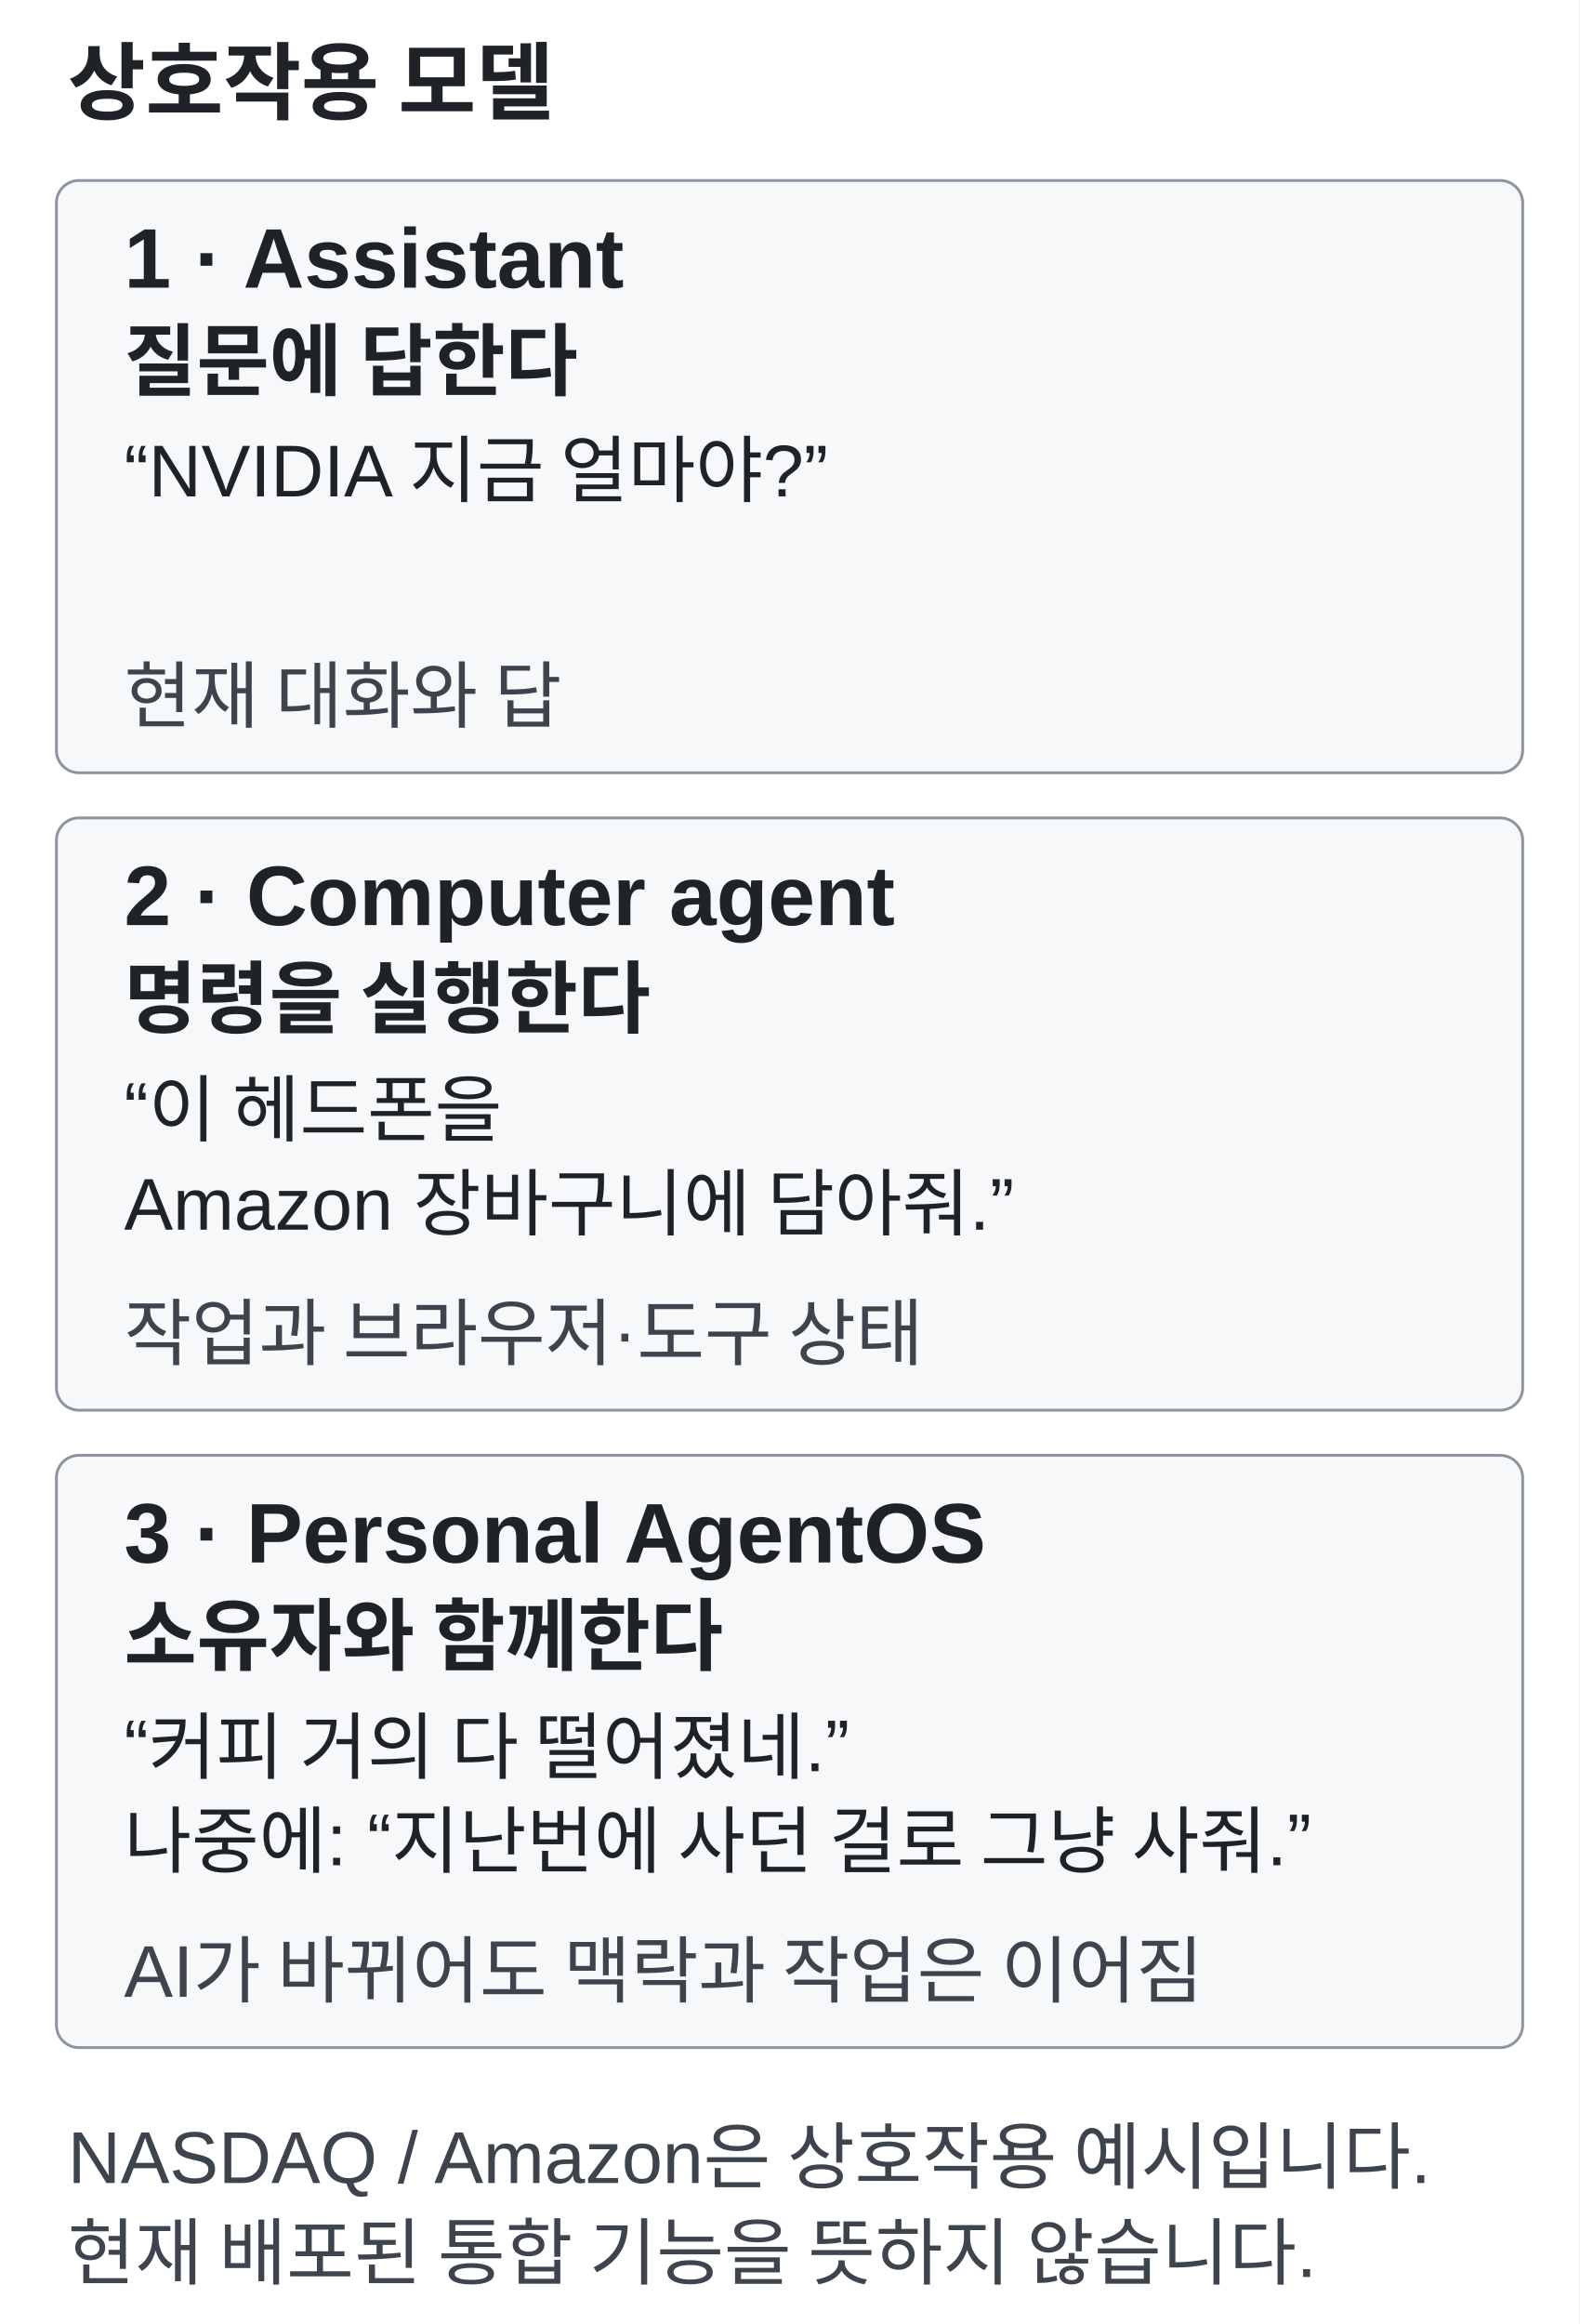
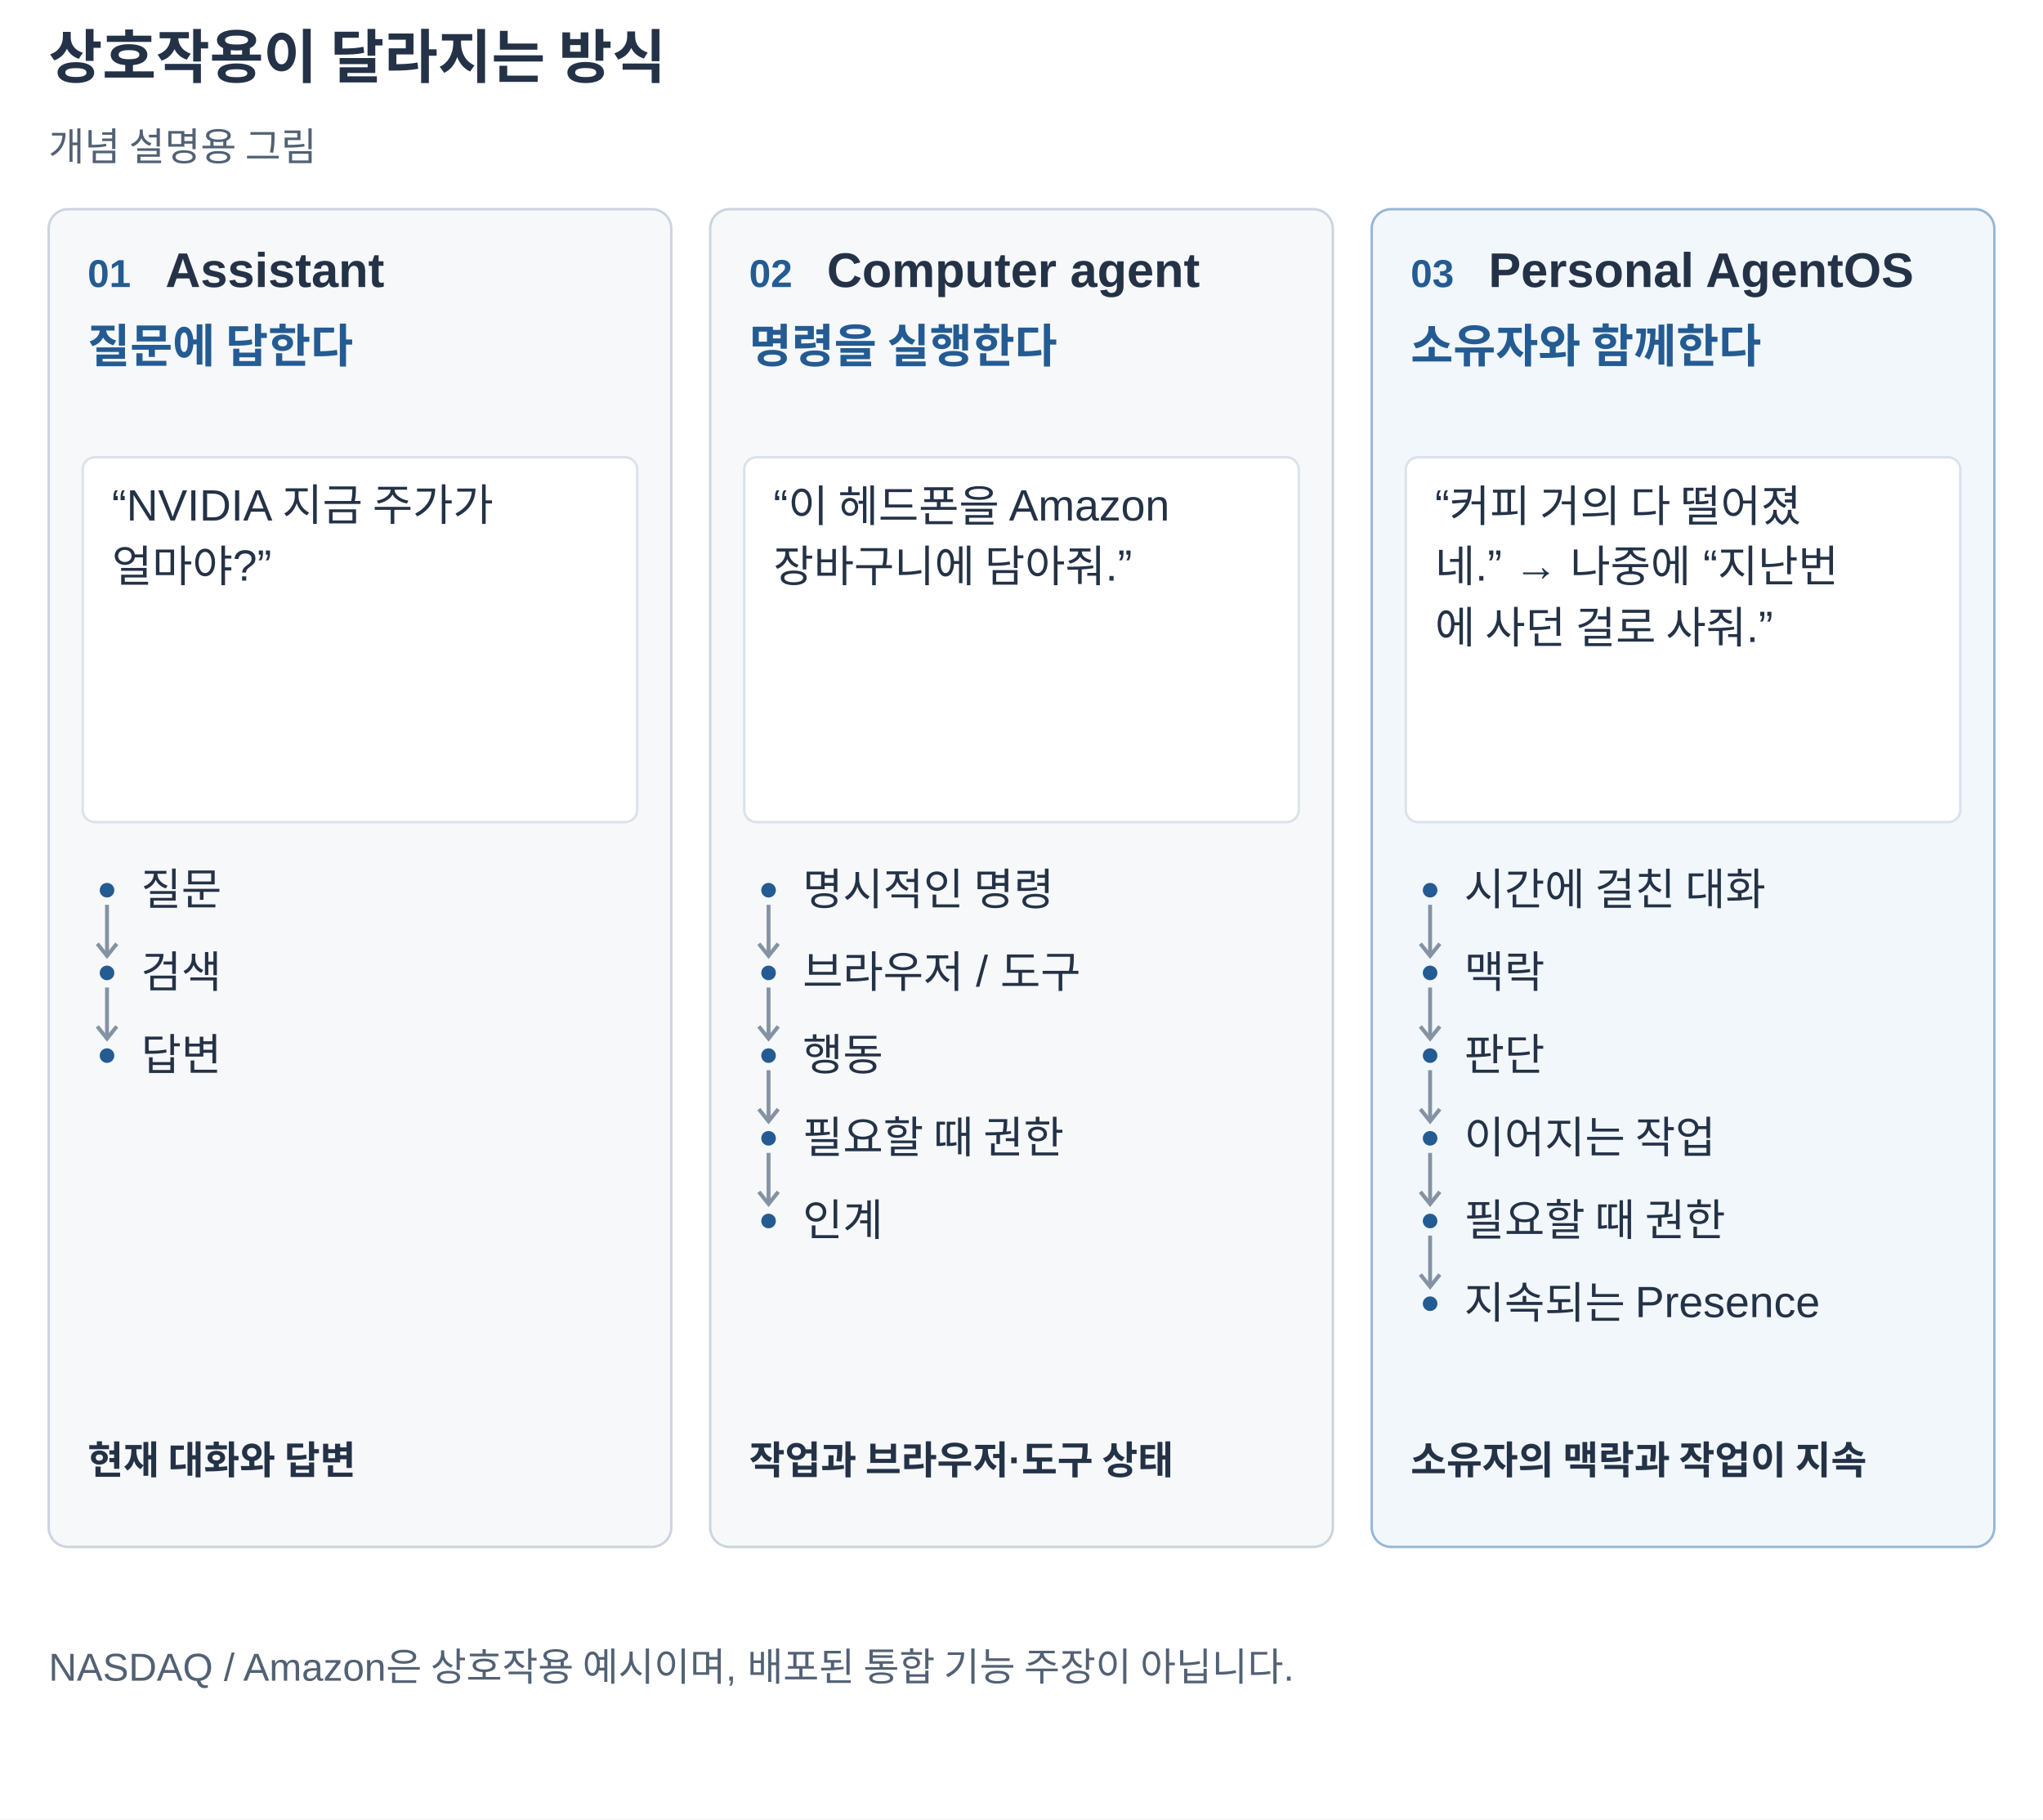
- <svg xmlns="http://www.w3.org/2000/svg" width="560" height="824" viewBox="0 0 560 824" role="img" aria-labelledby="title desc">
-   <style>
- text{font-family:Arial,"Noto Sans",sans-serif;fill:#1f2328;font-size:26px}
- .heading{font-size:30px;font-weight:700}.label{font-size:28px;font-weight:700}.muted{fill:#3d444d}.center{text-anchor:middle}
- </style>
-   <rect width="560" height="824" fill="#ffffff" />
-   <text x="24" y="40" class="heading">상호작용 모델</text>
-   <rect x="20" y="64" width="520" height="210" rx="8" fill="#f6f8fa" stroke="#8c959f" />
-   <text x="44" y="102" class="heading">1 · Assistant</text>
-   <text x="44" y="138" class="label">질문에 답한다</text>
-   <text x="44" y="176" class="">“NVIDIA 지금 얼마야?”</text>
-   <text x="44" y="256" class="muted">현재 대화와 답</text>
-   <rect x="20" y="290" width="520" height="210" rx="8" fill="#f6f8fa" stroke="#8c959f" />
-   <text x="44" y="328" class="heading">2 · Computer agent</text>
-   <text x="44" y="364" class="label">명령을 실행한다</text>
-   <text x="44" y="402">“이 헤드폰을</text>
-   <text x="44" y="436">Amazon 장바구니에 담아줘.”</text>
-   <text x="44" y="482" class="muted">작업과 브라우저·도구 상태</text>
-   <rect x="20" y="516" width="520" height="210" rx="8" fill="#f6f8fa" stroke="#8c959f" />
-   <text x="44" y="554" class="heading">3 · Personal AgentOS</text>
-   <text x="44" y="590" class="label">소유자와 함께한다</text>
-   <text x="44" y="628" class="">“커피 거의 다 떨어졌네.”</text>
-   <text x="44" y="662" class="">나중에: “지난번에 사던 걸로 그냥 사줘.”</text>
-   <text x="44" y="708" class="muted">AI가 바뀌어도 맥락과 작업은 이어짐</text>
-   <text x="24" y="774" class="muted">NASDAQ / Amazon은 상호작용 예시입니다.</text>
-   <text x="24" y="808" class="muted">현재 배포된 통합 기능을 뜻하지 않습니다.</text>
+ <svg xmlns="http://www.w3.org/2000/svg" width="840" height="748" viewBox="0 0 840 748" role="img" aria-labelledby="title desc">
+   <style>text{font-family:Arial,"Noto Sans",sans-serif;fill:#243247} .bold{font-weight:700} .muted{fill:#526174} .blue{fill:#245b92}</style>
+   <rect width="840" height="748" fill="#fff" />
+   <text x="20" y="32.0" font-size="24" class="bold" text-anchor="start">상호작용이 달라지는 방식</text>
+   <text x="20" y="66" font-size="16" class="muted" text-anchor="start">개념 설명용 그림</text>
+   <rect x="20" y="86" width="256" height="550" rx="8" fill="#f6f8fa" stroke="#ccd4de" />
+   <text x="36" y="118" font-size="16" class="blue bold" text-anchor="start">01</text>
+   <text x="68" y="118" font-size="20" class="bold" text-anchor="start">Assistant</text>
+   <text x="36" y="149.0" font-size="19" class="blue bold" text-anchor="start">질문에 답한다</text>
+   <rect x="34" y="188" width="228" height="150" rx="5" fill="#ffffff" stroke="#dbe2ea" />
+   <text x="46" y="214.0" font-size="18" class="" text-anchor="start">“NVIDIA 지금 주가가</text>
+   <text x="46" y="239.2" font-size="18" class="" text-anchor="start">얼마야?”</text>
+   <circle cx="44" cy="366" r="3" fill="#245b92" />
+   <text x="58" y="372" font-size="18" class="" text-anchor="start">질문</text>
+   <circle cx="44" cy="400" r="3" fill="#245b92" />
+   <path d="M44 372 L44 393" fill="none" stroke="#8492a3" stroke-width="1.6" />
+   <path d="M40 388 L44 393 L48 388" fill="none" stroke="#8492a3" stroke-width="1.6" />
+   <text x="58" y="406" font-size="18" class="" text-anchor="start">검색</text>
+   <circle cx="44" cy="434" r="3" fill="#245b92" />
+   <path d="M44 406 L44 427" fill="none" stroke="#8492a3" stroke-width="1.6" />
+   <path d="M40 422 L44 427 L48 422" fill="none" stroke="#8492a3" stroke-width="1.6" />
+   <text x="58" y="440" font-size="18" class="" text-anchor="start">답변</text>
+   <text x="36" y="606.0" font-size="16" class="bold" text-anchor="start">현재 대화와 답변</text>
+   <rect x="292" y="86" width="256" height="550" rx="8" fill="#f6f8fa" stroke="#ccd4de" />
+   <text x="308" y="118" font-size="16" class="blue bold" text-anchor="start">02</text>
+   <text x="340" y="118" font-size="20" class="bold" text-anchor="start">Computer agent</text>
+   <text x="308" y="149.0" font-size="19" class="blue bold" text-anchor="start">명령을 실행한다</text>
+   <rect x="306" y="188" width="228" height="150" rx="5" fill="#ffffff" stroke="#dbe2ea" />
+   <text x="318" y="214.0" font-size="18" class="" text-anchor="start">“이 헤드폰을 Amazon</text>
+   <text x="318" y="239.2" font-size="18" class="" text-anchor="start">장바구니에 담아줘.”</text>
+   <circle cx="316" cy="366" r="3" fill="#245b92" />
+   <text x="330" y="372" font-size="18" class="" text-anchor="start">명시적인 명령</text>
+   <circle cx="316" cy="400" r="3" fill="#245b92" />
+   <path d="M316 372 L316 393" fill="none" stroke="#8492a3" stroke-width="1.6" />
+   <path d="M312 388 L316 393 L320 388" fill="none" stroke="#8492a3" stroke-width="1.6" />
+   <text x="330" y="406" font-size="18" class="" text-anchor="start">브라우저 / 도구</text>
+   <circle cx="316" cy="434" r="3" fill="#245b92" />
+   <path d="M316 406 L316 427" fill="none" stroke="#8492a3" stroke-width="1.6" />
+   <path d="M312 422 L316 427 L320 422" fill="none" stroke="#8492a3" stroke-width="1.6" />
+   <text x="330" y="440" font-size="18" class="" text-anchor="start">행동</text>
+   <circle cx="316" cy="468" r="3" fill="#245b92" />
+   <path d="M316 440 L316 461" fill="none" stroke="#8492a3" stroke-width="1.6" />
+   <path d="M312 456 L316 461 L320 456" fill="none" stroke="#8492a3" stroke-width="1.6" />
+   <text x="330" y="474" font-size="18" class="" text-anchor="start">필요할 때 권한</text>
+   <circle cx="316" cy="502" r="3" fill="#245b92" />
+   <path d="M316 474 L316 495" fill="none" stroke="#8492a3" stroke-width="1.6" />
+   <path d="M312 490 L316 495 L320 490" fill="none" stroke="#8492a3" stroke-width="1.6" />
+   <text x="330" y="508" font-size="18" class="" text-anchor="start">인계</text>
+   <text x="308" y="606.0" font-size="16" class="bold" text-anchor="start">작업과 브라우저·도구 상태</text>
+   <rect x="564" y="86" width="256" height="550" rx="8" fill="#f2f7fc" stroke="#96b6d6" />
+   <text x="580" y="118" font-size="16" class="blue bold" text-anchor="start">03</text>
+   <text x="612" y="118" font-size="20" class="bold" text-anchor="start">Personal AgentOS</text>
+   <text x="580" y="149.0" font-size="19" class="blue bold" text-anchor="start">소유자와 함께한다</text>
+   <rect x="578" y="188" width="228" height="150" rx="5" fill="#ffffff" stroke="#dbe2ea" />
+   <text x="590" y="214.0" font-size="18" class="" text-anchor="start">“커피 거의 다 떨어졌</text>
+   <text x="590" y="239.2" font-size="18" class="" text-anchor="start">네.” → 나중에 “지난번</text>
+   <text x="590" y="264.4" font-size="18" class="" text-anchor="start">에 사던 걸로 사줘.”</text>
+   <circle cx="588" cy="366" r="3" fill="#245b92" />
+   <text x="602" y="372" font-size="18" class="" text-anchor="start">시간에 걸친 대화</text>
+   <circle cx="588" cy="400" r="3" fill="#245b92" />
+   <path d="M588 372 L588 393" fill="none" stroke="#8492a3" stroke-width="1.6" />
+   <path d="M584 388 L588 393 L592 388" fill="none" stroke="#8492a3" stroke-width="1.6" />
+   <text x="602" y="406" font-size="18" class="" text-anchor="start">맥락</text>
+   <circle cx="588" cy="434" r="3" fill="#245b92" />
+   <path d="M588 406 L588 427" fill="none" stroke="#8492a3" stroke-width="1.6" />
+   <path d="M584 422 L588 427 L592 422" fill="none" stroke="#8492a3" stroke-width="1.6" />
+   <text x="602" y="440" font-size="18" class="" text-anchor="start">판단</text>
+   <circle cx="588" cy="468" r="3" fill="#245b92" />
+   <path d="M588 440 L588 461" fill="none" stroke="#8492a3" stroke-width="1.6" />
+   <path d="M584 456 L588 461 L592 456" fill="none" stroke="#8492a3" stroke-width="1.6" />
+   <text x="602" y="474" font-size="18" class="" text-anchor="start">이어지는 작업</text>
+   <circle cx="588" cy="502" r="3" fill="#245b92" />
+   <path d="M588 474 L588 495" fill="none" stroke="#8492a3" stroke-width="1.6" />
+   <path d="M584 490 L588 495 L592 490" fill="none" stroke="#8492a3" stroke-width="1.6" />
+   <text x="602" y="508" font-size="18" class="" text-anchor="start">필요할 때 권한</text>
+   <circle cx="588" cy="536" r="3" fill="#245b92" />
+   <path d="M588 508 L588 529" fill="none" stroke="#8492a3" stroke-width="1.6" />
+   <path d="M584 524 L588 529 L592 524" fill="none" stroke="#8492a3" stroke-width="1.6" />
+   <text x="602" y="542" font-size="18" class="" text-anchor="start">지속되는 Presence</text>
+   <text x="580" y="606.0" font-size="16" class="bold" text-anchor="start">소유자의 맥락과 작업이 지속</text>
+   <text x="20" y="691.0" font-size="16" class="muted" text-anchor="start">NASDAQ / Amazon은 상호작용 예시이며, 배포된 통합 기능 주장이 아닙니다.</text>
</svg>
